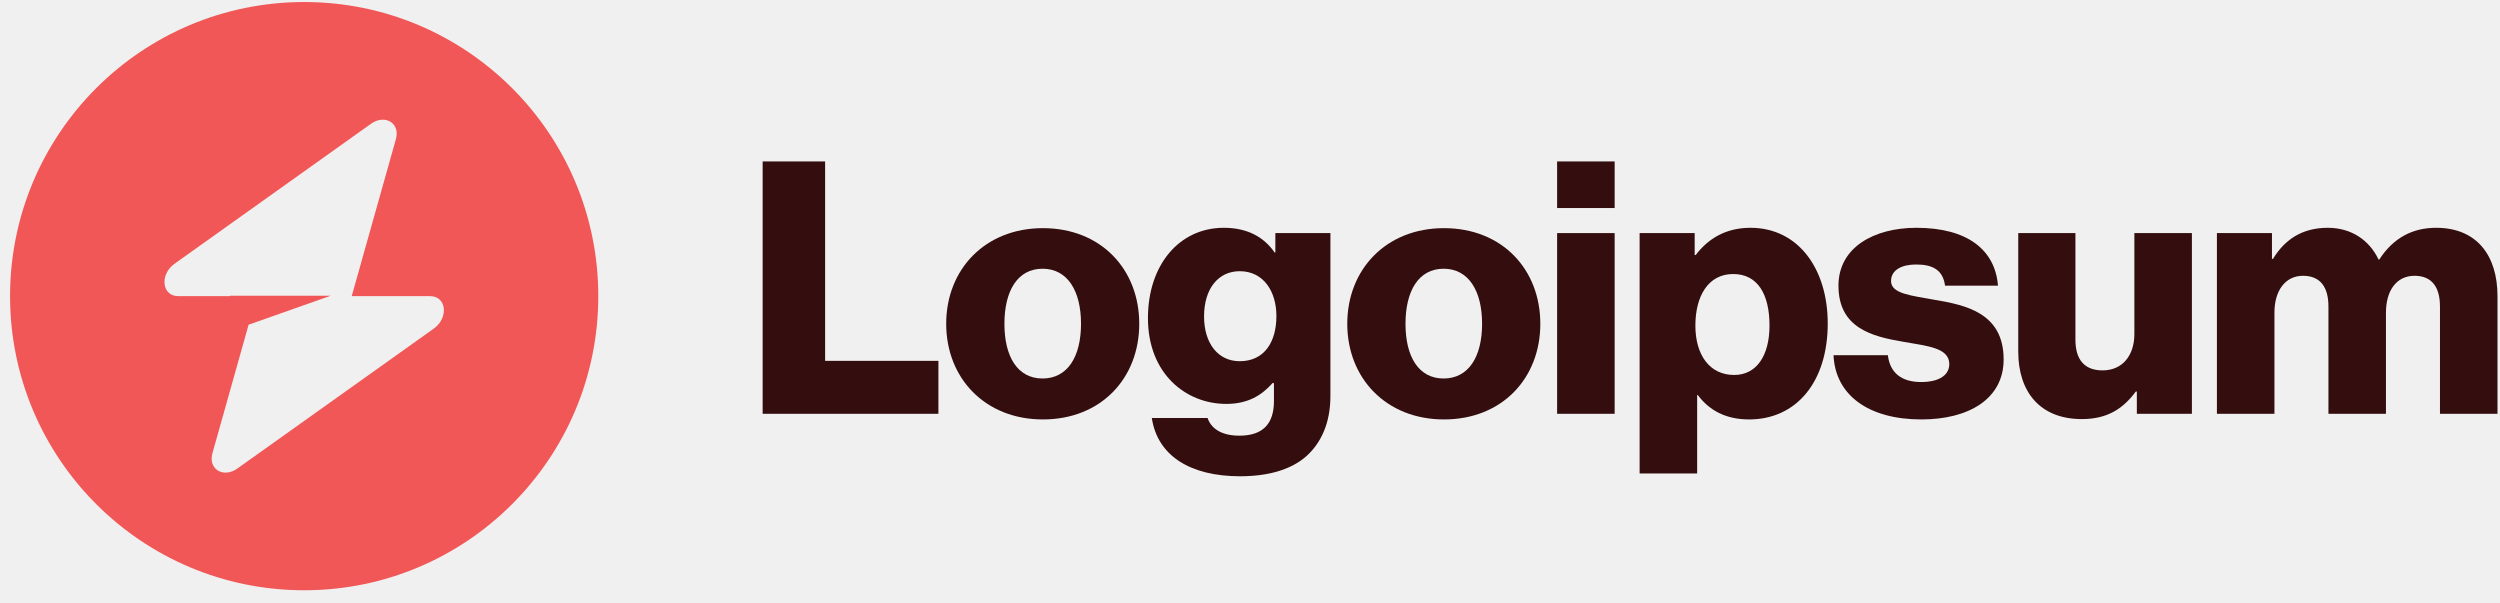
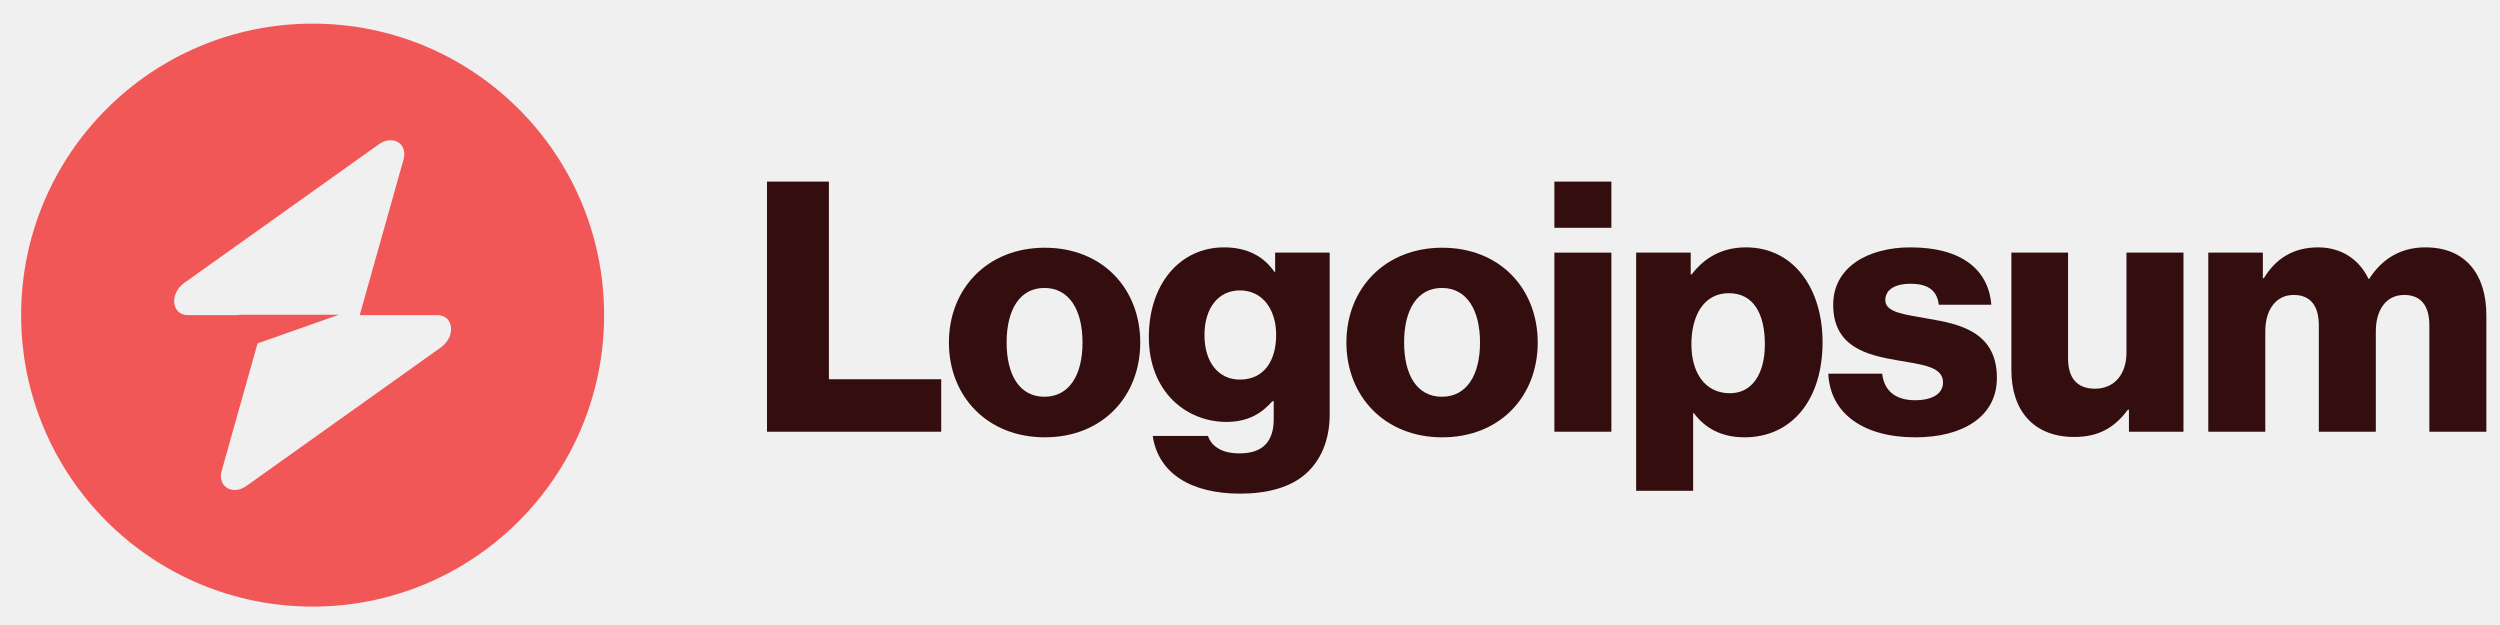
- <svg xmlns="http://www.w3.org/2000/svg" width="170" height="41" viewBox="0 0 170 41" fill="none">
-   <g clip-path="url(#clip0_1_177)">
-     <path d="M51.86 28.138H63.812V24.538H56.108V10.978H51.86V28.138Z" fill="#340E0E" />
-     <path d="M70.893 25.738C69.189 25.738 68.301 24.25 68.301 22.018C68.301 19.786 69.189 18.274 70.893 18.274C72.597 18.274 73.509 19.786 73.509 22.018C73.509 24.25 72.597 25.738 70.893 25.738ZM70.917 28.522C74.877 28.522 77.469 25.714 77.469 22.018C77.469 18.322 74.877 15.514 70.917 15.514C66.981 15.514 64.341 18.322 64.341 22.018C64.341 25.714 66.981 28.522 70.917 28.522Z" fill="#340E0E" />
-     <path d="M84.324 32.386C86.148 32.386 87.756 31.978 88.836 31.018C89.82 30.13 90.468 28.786 90.468 26.938V15.85H86.724V17.17H86.676C85.956 16.138 84.852 15.49 83.22 15.49C80.172 15.49 78.06 18.034 78.06 21.634C78.06 25.402 80.628 27.466 83.388 27.466C84.876 27.466 85.812 26.866 86.532 26.05H86.628V27.274C86.628 28.762 85.932 29.626 84.276 29.626C82.98 29.626 82.332 29.074 82.116 28.426H78.324C78.708 30.994 80.94 32.386 84.324 32.386ZM84.3 24.562C82.836 24.562 81.876 23.362 81.876 21.514C81.876 19.642 82.836 18.442 84.3 18.442C85.932 18.442 86.796 19.834 86.796 21.49C86.796 23.218 86.004 24.562 84.3 24.562Z" fill="#340E0E" />
-     <path d="M98.166 25.738C96.462 25.738 95.574 24.25 95.574 22.018C95.574 19.786 96.462 18.274 98.166 18.274C99.87 18.274 100.782 19.786 100.782 22.018C100.782 24.25 99.87 25.738 98.166 25.738ZM98.19 28.522C102.15 28.522 104.742 25.714 104.742 22.018C104.742 18.322 102.15 15.514 98.19 15.514C94.254 15.514 91.614 18.322 91.614 22.018C91.614 25.714 94.254 28.522 98.19 28.522Z" fill="#340E0E" />
-     <path d="M105.884 28.138H109.796V15.85H105.884V28.138ZM105.884 14.146H109.796V10.978H105.884V14.146Z" fill="#340E0E" />
-     <path d="M111.494 32.194H115.406V26.866H115.454C116.222 27.898 117.35 28.522 118.934 28.522C122.15 28.522 124.286 25.978 124.286 21.994C124.286 18.298 122.294 15.49 119.03 15.49C117.35 15.49 116.15 16.234 115.31 17.338H115.238V15.85H111.494V32.194ZM117.926 25.498C116.246 25.498 115.286 24.13 115.286 22.138C115.286 20.146 116.15 18.634 117.854 18.634C119.534 18.634 120.326 20.026 120.326 22.138C120.326 24.226 119.414 25.498 117.926 25.498Z" fill="#340E0E" />
-     <path d="M130.655 28.522C133.871 28.522 136.247 27.13 136.247 24.442C136.247 21.298 133.703 20.746 131.543 20.386C129.983 20.098 128.591 19.978 128.591 19.114C128.591 18.346 129.335 17.986 130.295 17.986C131.375 17.986 132.119 18.322 132.263 19.426H135.863C135.671 17.002 133.799 15.49 130.319 15.49C127.415 15.49 125.015 16.834 125.015 19.426C125.015 22.306 127.295 22.882 129.431 23.242C131.063 23.53 132.551 23.65 132.551 24.754C132.551 25.546 131.807 25.978 130.631 25.978C129.335 25.978 128.519 25.378 128.375 24.154H124.679C124.799 26.866 127.055 28.522 130.655 28.522Z" fill="#340E0E" />
-     <path d="M141.561 28.498C143.265 28.498 144.345 27.826 145.233 26.626H145.305V28.138H149.049V15.85H145.137V22.714C145.137 24.178 144.321 25.186 142.977 25.186C141.729 25.186 141.129 24.442 141.129 23.098V15.85H137.241V23.914C137.241 26.65 138.729 28.498 141.561 28.498Z" fill="#340E0E" />
-     <path d="M150.75 28.138H154.662V21.25C154.662 19.786 155.382 18.754 156.606 18.754C157.782 18.754 158.334 19.522 158.334 20.842V28.138H162.246V21.25C162.246 19.786 162.942 18.754 164.19 18.754C165.366 18.754 165.918 19.522 165.918 20.842V28.138H169.83V20.146C169.83 17.386 168.438 15.49 165.654 15.49C164.07 15.49 162.75 16.162 161.79 17.65H161.742C161.118 16.33 159.894 15.49 158.286 15.49C156.51 15.49 155.334 16.33 154.566 17.602H154.494V15.85H150.75V28.138Z" fill="#340E0E" />
-     <path fill-rule="evenodd" clip-rule="evenodd" d="M20.684 40.138C31.73 40.138 40.684 31.184 40.684 20.138C40.684 9.092 31.73 0.138 20.684 0.138C9.638 0.138 0.684 9.092 0.684 20.138C0.684 31.184 9.638 40.138 20.684 40.138ZM26.923 9.455C27.227 8.376 26.18 7.738 25.224 8.419L11.877 17.928C10.84 18.666 11.003 20.138 12.122 20.138H15.637V20.111H22.487L16.905 22.08L14.445 30.821C14.141 31.9 15.188 32.538 16.144 31.857L29.491 22.349C30.528 21.61 30.365 20.138 29.246 20.138H23.916L26.923 9.455Z" fill="#F15757" />
+ <svg xmlns="http://www.w3.org/2000/svg" width="112" height="28" viewBox="0 0 112 28" fill="none">
+   <g clip-path="url(#clip0_107_80)">
+     <path d="M34.362 19.341H42.166V16.99H37.135V8.136H34.362V19.341Z" fill="#340E0E" />
+     <path d="M46.789 17.774C45.676 17.774 45.097 16.802 45.097 15.345C45.097 13.887 45.676 12.9 46.789 12.9C47.902 12.9 48.497 13.887 48.497 15.345C48.497 16.802 47.902 17.774 46.789 17.774ZM46.805 19.592C49.39 19.592 51.083 17.758 51.083 15.345C51.083 12.932 49.39 11.098 46.805 11.098C44.235 11.098 42.511 12.932 42.511 15.345C42.511 17.758 44.235 19.592 46.805 19.592Z" fill="#340E0E" />
+     <path d="M55.558 22.115C56.749 22.115 57.799 21.848 58.505 21.221C59.147 20.642 59.57 19.764 59.57 18.557V11.318H57.126V12.179H57.094C56.624 11.506 55.903 11.082 54.838 11.082C52.847 11.082 51.468 12.743 51.468 15.094C51.468 17.554 53.145 18.902 54.947 18.902C55.919 18.902 56.53 18.51 57 17.977H57.063V18.777C57.063 19.748 56.608 20.312 55.527 20.312C54.681 20.312 54.258 19.952 54.117 19.529H51.641C51.892 21.206 53.349 22.115 55.558 22.115ZM55.543 17.006C54.587 17.006 53.96 16.222 53.96 15.016C53.96 13.793 54.587 13.01 55.543 13.01C56.608 13.01 57.172 13.919 57.172 15C57.172 16.128 56.655 17.006 55.543 17.006Z" fill="#340E0E" />
+     <path d="M64.597 17.774C63.484 17.774 62.904 16.802 62.904 15.345C62.904 13.887 63.484 12.9 64.597 12.9C65.709 12.9 66.305 13.887 66.305 15.345C66.305 16.802 65.709 17.774 64.597 17.774ZM64.612 19.592C67.198 19.592 68.89 17.758 68.89 15.345C68.89 12.932 67.198 11.098 64.612 11.098C62.042 11.098 60.319 12.932 60.319 15.345C60.319 17.758 62.042 19.592 64.612 19.592Z" fill="#340E0E" />
+     <path d="M69.636 19.341H72.19V11.318H69.636V19.341ZM69.636 10.205H72.19V8.136H69.636V10.205Z" fill="#340E0E" />
+     <path d="M73.299 21.989H75.853V18.51H75.885C76.386 19.184 77.123 19.592 78.157 19.592C80.257 19.592 81.651 17.93 81.651 15.329C81.651 12.916 80.351 11.082 78.22 11.082C77.123 11.082 76.339 11.568 75.791 12.289H75.744V11.318H73.299V21.989ZM77.499 17.617C76.402 17.617 75.775 16.724 75.775 15.423C75.775 14.123 76.339 13.135 77.452 13.135C78.549 13.135 79.066 14.044 79.066 15.423C79.066 16.787 78.47 17.617 77.499 17.617Z" fill="#340E0E" />
+     <path d="M85.81 19.592C87.91 19.592 89.461 18.683 89.461 16.928C89.461 14.875 87.8 14.514 86.39 14.279C85.371 14.091 84.462 14.013 84.462 13.449C84.462 12.947 84.948 12.712 85.575 12.712C86.28 12.712 86.766 12.932 86.86 13.652H89.211C89.085 12.07 87.863 11.082 85.591 11.082C83.695 11.082 82.127 11.96 82.127 13.652C82.127 15.533 83.616 15.909 85.011 16.144C86.076 16.332 87.048 16.41 87.048 17.131C87.048 17.648 86.562 17.93 85.794 17.93C84.948 17.93 84.415 17.539 84.321 16.739H81.908C81.986 18.51 83.46 19.592 85.81 19.592Z" fill="#340E0E" />
+     <path d="M92.931 19.576C94.044 19.576 94.749 19.137 95.329 18.354H95.376V19.341H97.82V11.318H95.266V15.799C95.266 16.755 94.733 17.413 93.856 17.413C93.041 17.413 92.649 16.928 92.649 16.05V11.318H90.11V16.583C90.11 18.369 91.082 19.576 92.931 19.576Z" fill="#340E0E" />
+     <path d="M98.931 19.341H101.485V14.843C101.485 13.887 101.955 13.214 102.755 13.214C103.522 13.214 103.883 13.715 103.883 14.577V19.341H106.437V14.843C106.437 13.887 106.892 13.214 107.706 13.214C108.474 13.214 108.835 13.715 108.835 14.577V19.341H111.389V14.123C111.389 12.32 110.48 11.082 108.662 11.082C107.628 11.082 106.766 11.521 106.139 12.493H106.108C105.701 11.631 104.901 11.082 103.851 11.082C102.692 11.082 101.924 11.631 101.423 12.461H101.376V11.318H98.931V19.341Z" fill="#340E0E" />
+     <path fill-rule="evenodd" clip-rule="evenodd" d="M14.005 27.176C21.218 27.176 27.064 21.329 27.064 14.117C27.064 6.905 21.218 1.059 14.005 1.059C6.793 1.059 0.947 6.905 0.947 14.117C0.947 21.329 6.793 27.176 14.005 27.176ZM18.079 7.142C18.278 6.437 17.594 6.021 16.97 6.466L8.255 12.674C7.578 13.156 7.685 14.117 8.415 14.117H10.71V14.1H15.182L11.538 15.385L9.932 21.093C9.733 21.797 10.417 22.214 11.041 21.769L19.756 15.561C20.433 15.078 20.326 14.117 19.596 14.117H16.116L18.079 7.142Z" fill="#F15757" />
  </g>
  <defs>
-     <clipPath id="clip0_1_177">
-       <rect width="170" height="41" fill="white" />
+     <clipPath id="clip0_107_80">
+       <rect width="111" height="26.771" fill="white" transform="translate(0.5 0.968384)" />
    </clipPath>
  </defs>
</svg>
